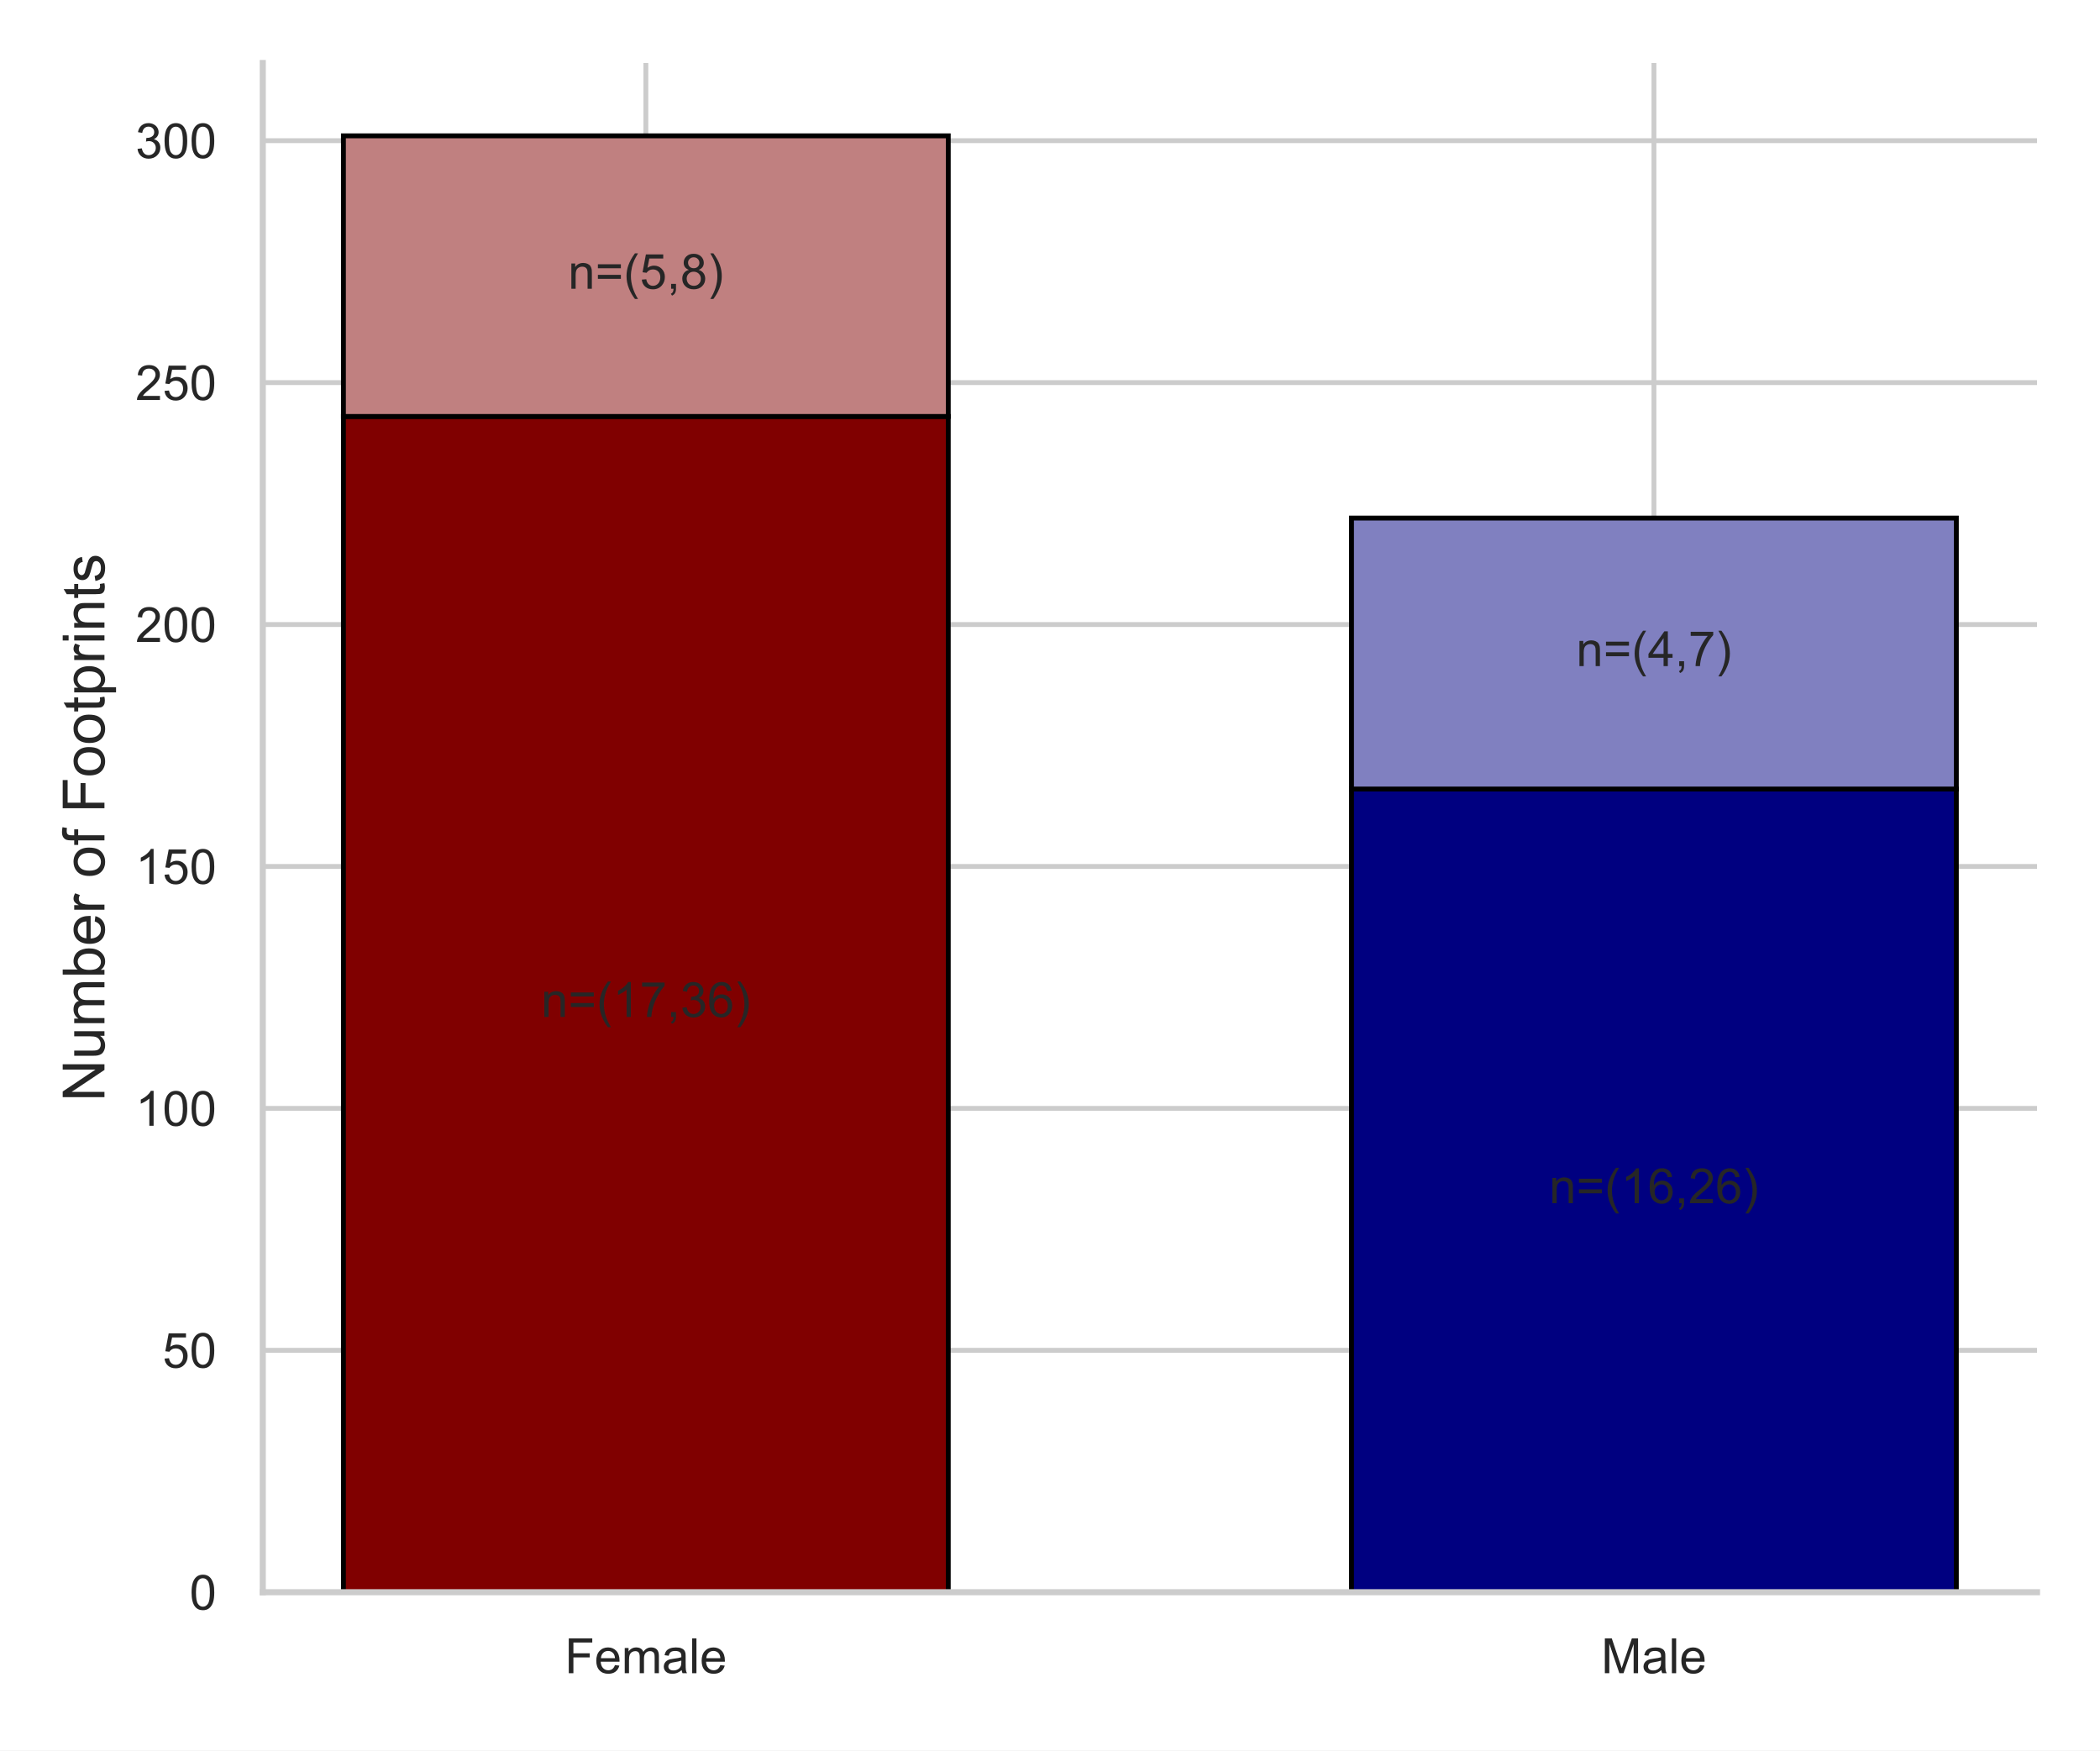
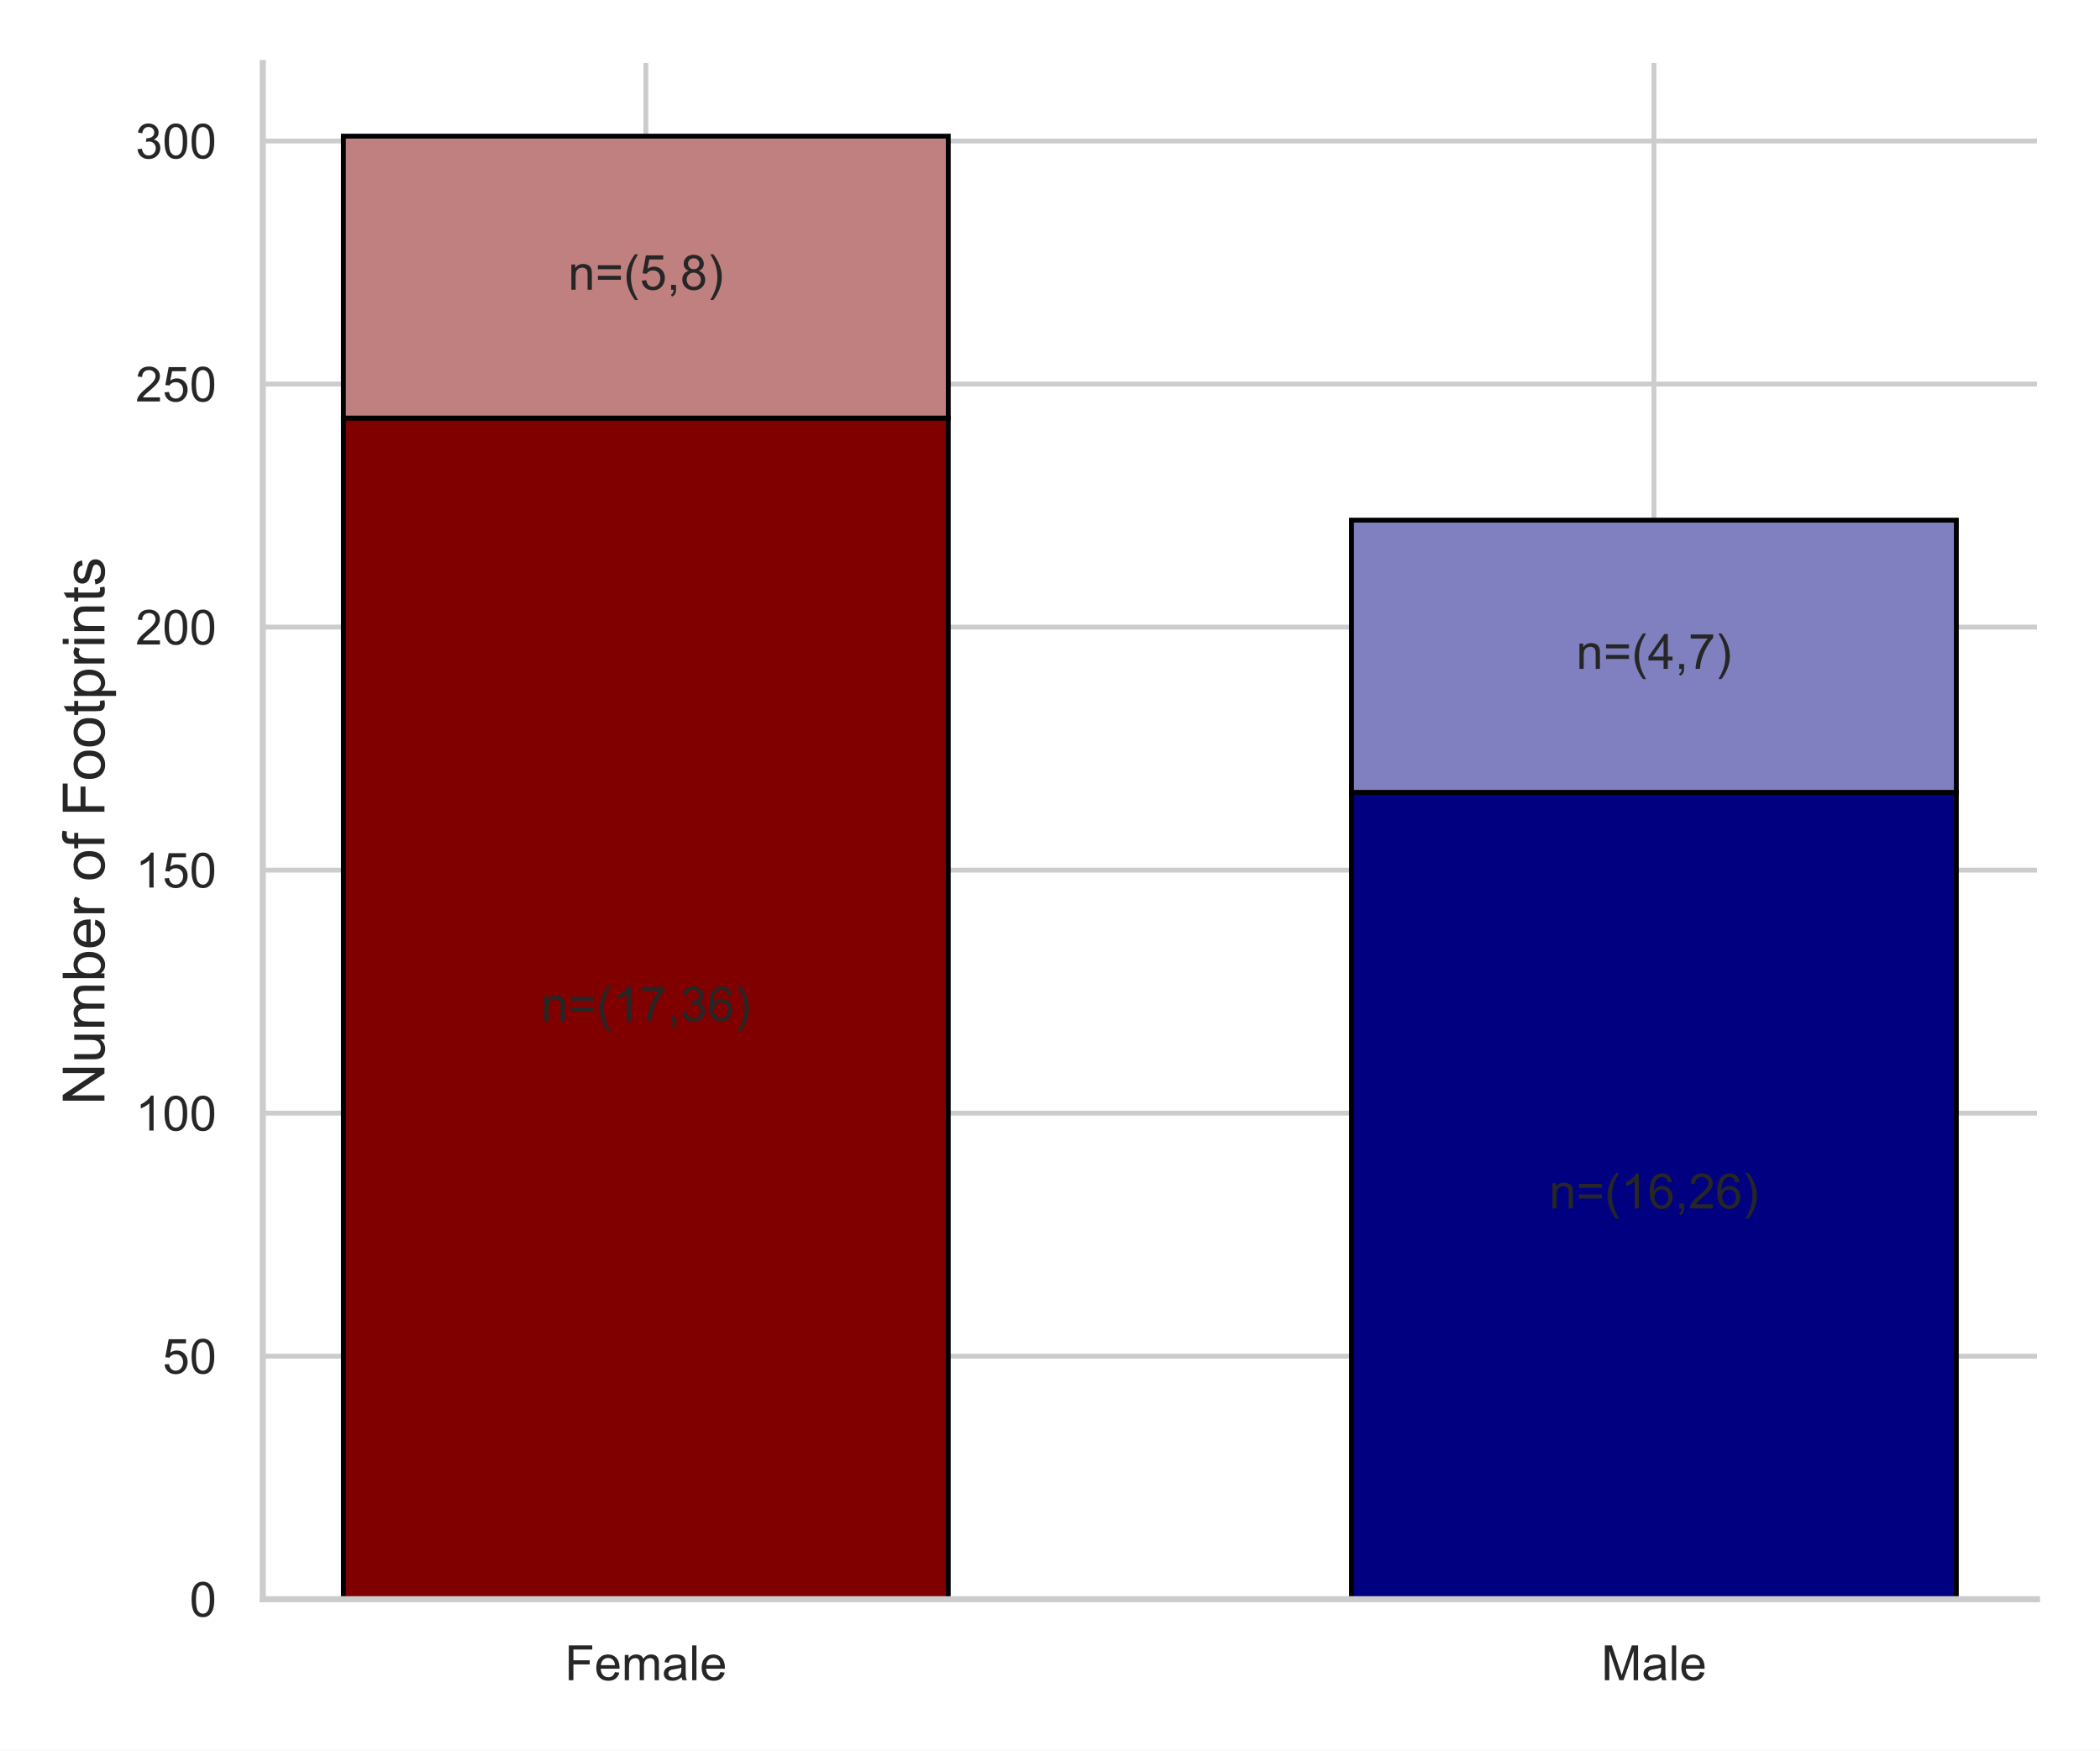
<svg xmlns="http://www.w3.org/2000/svg" xmlns:xlink="http://www.w3.org/1999/xlink" width="432pt" height="360pt" viewBox="0 0 432 360" version="1.1">
  <defs>
    <style type="text/css">*{stroke-linejoin: round; stroke-linecap: butt}</style>
  </defs>
  <g id="figure_1">
    <g id="patch_1">
      <path d="M 0 360  L 432 360  L 432 0  L 0 0  z " style="fill: #ffffff" />
    </g>
    <g id="axes_1">
      <g id="patch_2">
-         <path d="M 54.056 327.46  L 419.04 327.46  L 419.04 12.96  L 54.056 12.96  z " style="fill: #ffffff" />
+         <path d="M 54.056 328.9  L 419.04 328.9  L 419.04 12.96  L 54.056 12.96  z " style="fill: #ffffff" />
      </g>
      <g id="matplotlib.axis_1">
        <g id="xtick_1">
          <g id="line2d_1">
-             <path d="M 132.86 327.46  L 132.86 12.96  " clip-path="url(#p6fb3205e3b)" style="fill: none; stroke: #cccccc; stroke-linecap: round" />
+             <path d="M 132.86 328.9  L 132.86 12.96  " clip-path="url(#p37857cf45d)" style="fill: none; stroke: #cccccc; stroke-linecap: round" />
          </g>
          <g id="text_1">
-             <g style="fill: #262626" transform="translate(116.1885 344.1178) scale(0.1 -0.1)">
+             <g style="fill: #262626" transform="translate(116.1885 345.5578) scale(0.1 -0.1)">
              <defs>
                <path id="ArialMT-46" d="M 525 0  L 525 4581  L 3616 4581  L 3616 4041  L 1131 4041  L 1131 2622  L 3281 2622  L 3281 2081  L 1131 2081  L 1131 0  L 525 0  z " transform="scale(0.015625)" />
                <path id="ArialMT-65" d="M 2694 1069  L 3275 997  Q 3138 488 2766 206  Q 2394 -75 1816 -75  Q 1088 -75 661 373  Q 234 822 234 1631  Q 234 2469 665 2931  Q 1097 3394 1784 3394  Q 2450 3394 2872 2941  Q 3294 2488 3294 1666  Q 3294 1616 3291 1516  L 816 1516  Q 847 969 1125 678  Q 1403 388 1819 388  Q 2128 388 2347 550  Q 2566 713 2694 1069  z M 847 1978  L 2700 1978  Q 2663 2397 2488 2606  Q 2219 2931 1791 2931  Q 1403 2931 1139 2672  Q 875 2413 847 1978  z " transform="scale(0.015625)" />
                <path id="ArialMT-6d" d="M 422 0  L 422 3319  L 925 3319  L 925 2853  Q 1081 3097 1340 3245  Q 1600 3394 1931 3394  Q 2300 3394 2536 3241  Q 2772 3088 2869 2813  Q 3263 3394 3894 3394  Q 4388 3394 4653 3120  Q 4919 2847 4919 2278  L 4919 0  L 4359 0  L 4359 2091  Q 4359 2428 4304 2576  Q 4250 2725 4106 2815  Q 3963 2906 3769 2906  Q 3419 2906 3187 2673  Q 2956 2441 2956 1928  L 2956 0  L 2394 0  L 2394 2156  Q 2394 2531 2256 2718  Q 2119 2906 1806 2906  Q 1569 2906 1367 2781  Q 1166 2656 1075 2415  Q 984 2175 984 1722  L 984 0  L 422 0  z " transform="scale(0.015625)" />
                <path id="ArialMT-61" d="M 2588 409  Q 2275 144 1986 34  Q 1697 -75 1366 -75  Q 819 -75 525 192  Q 231 459 231 875  Q 231 1119 342 1320  Q 453 1522 633 1644  Q 813 1766 1038 1828  Q 1203 1872 1538 1913  Q 2219 1994 2541 2106  Q 2544 2222 2544 2253  Q 2544 2597 2384 2738  Q 2169 2928 1744 2928  Q 1347 2928 1158 2789  Q 969 2650 878 2297  L 328 2372  Q 403 2725 575 2942  Q 747 3159 1072 3276  Q 1397 3394 1825 3394  Q 2250 3394 2515 3294  Q 2781 3194 2906 3042  Q 3031 2891 3081 2659  Q 3109 2516 3109 2141  L 3109 1391  Q 3109 606 3145 398  Q 3181 191 3288 0  L 2700 0  Q 2613 175 2588 409  z M 2541 1666  Q 2234 1541 1622 1453  Q 1275 1403 1131 1340  Q 988 1278 909 1158  Q 831 1038 831 891  Q 831 666 1001 516  Q 1172 366 1500 366  Q 1825 366 2078 508  Q 2331 650 2450 897  Q 2541 1088 2541 1459  L 2541 1666  z " transform="scale(0.015625)" />
                <path id="ArialMT-6c" d="M 409 0  L 409 4581  L 972 4581  L 972 0  L 409 0  z " transform="scale(0.015625)" />
              </defs>
              <use xlink:href="#ArialMT-46" />
              <use xlink:href="#ArialMT-65" transform="translate(61.08398 0)" />
              <use xlink:href="#ArialMT-6d" transform="translate(116.6992 0)" />
              <use xlink:href="#ArialMT-61" transform="translate(200 0)" />
              <use xlink:href="#ArialMT-6c" transform="translate(255.6152 0)" />
              <use xlink:href="#ArialMT-65" transform="translate(277.832 0)" />
            </g>
          </g>
        </g>
        <g id="xtick_2">
          <g id="line2d_2">
-             <path d="M 340.237 327.46  L 340.237 12.96  " clip-path="url(#p6fb3205e3b)" style="fill: none; stroke: #cccccc; stroke-linecap: round" />
+             <path d="M 340.237 328.9  L 340.237 12.96  " clip-path="url(#p37857cf45d)" style="fill: none; stroke: #cccccc; stroke-linecap: round" />
          </g>
          <g id="text_2">
-             <g style="fill: #262626" transform="translate(329.4 344.1178) scale(0.1 -0.1)">
+             <g style="fill: #262626" transform="translate(329.4 345.5578) scale(0.1 -0.1)">
              <defs>
                <path id="ArialMT-4d" d="M 475 0  L 475 4581  L 1388 4581  L 2472 1338  Q 2622 884 2691 659  Q 2769 909 2934 1394  L 4031 4581  L 4847 4581  L 4847 0  L 4263 0  L 4263 3834  L 2931 0  L 2384 0  L 1059 3900  L 1059 0  L 475 0  z " transform="scale(0.015625)" />
              </defs>
              <use xlink:href="#ArialMT-4d" />
              <use xlink:href="#ArialMT-61" transform="translate(83.30078 0)" />
              <use xlink:href="#ArialMT-6c" transform="translate(138.916 0)" />
              <use xlink:href="#ArialMT-65" transform="translate(161.1328 0)" />
            </g>
          </g>
        </g>
      </g>
      <g id="matplotlib.axis_2">
        <g id="ytick_1">
          <g id="line2d_3">
-             <path d="M 54.056 327.46  L 419.04 327.46  " clip-path="url(#p6fb3205e3b)" style="fill: none; stroke: #cccccc; stroke-linecap: round" />
+             <path d="M 54.056 328.9  L 419.04 328.9  " clip-path="url(#p37857cf45d)" style="fill: none; stroke: #cccccc; stroke-linecap: round" />
          </g>
          <g id="text_3">
-             <g style="fill: #262626" transform="translate(38.99531 331.0389) scale(0.1 -0.1)">
+             <g style="fill: #262626" transform="translate(38.99531 332.4789) scale(0.1 -0.1)">
              <defs>
                <path id="ArialMT-30" d="M 266 2259  Q 266 3072 433 3567  Q 600 4063 929 4331  Q 1259 4600 1759 4600  Q 2128 4600 2406 4451  Q 2684 4303 2865 4023  Q 3047 3744 3150 3342  Q 3253 2941 3253 2259  Q 3253 1453 3087 958  Q 2922 463 2592 192  Q 2263 -78 1759 -78  Q 1097 -78 719 397  Q 266 969 266 2259  z M 844 2259  Q 844 1131 1108 757  Q 1372 384 1759 384  Q 2147 384 2411 759  Q 2675 1134 2675 2259  Q 2675 3391 2411 3762  Q 2147 4134 1753 4134  Q 1366 4134 1134 3806  Q 844 3388 844 2259  z " transform="scale(0.015625)" />
              </defs>
              <use xlink:href="#ArialMT-30" />
            </g>
          </g>
        </g>
        <g id="ytick_2">
          <g id="line2d_4">
-             <path d="M 54.056 277.705  L 419.04 277.705  " clip-path="url(#p6fb3205e3b)" style="fill: none; stroke: #cccccc; stroke-linecap: round" />
+             <path d="M 54.056 278.917  L 419.04 278.917  " clip-path="url(#p37857cf45d)" style="fill: none; stroke: #cccccc; stroke-linecap: round" />
          </g>
          <g id="text_4">
-             <g style="fill: #262626" transform="translate(33.43438 281.2841) scale(0.1 -0.1)">
+             <g style="fill: #262626" transform="translate(33.43438 282.4963) scale(0.1 -0.1)">
              <defs>
                <path id="ArialMT-35" d="M 266 1200  L 856 1250  Q 922 819 1161 601  Q 1400 384 1738 384  Q 2144 384 2425 690  Q 2706 997 2706 1503  Q 2706 1984 2436 2262  Q 2166 2541 1728 2541  Q 1456 2541 1237 2417  Q 1019 2294 894 2097  L 366 2166  L 809 4519  L 3088 4519  L 3088 3981  L 1259 3981  L 1013 2750  Q 1425 3038 1878 3038  Q 2478 3038 2890 2622  Q 3303 2206 3303 1553  Q 3303 931 2941 478  Q 2500 -78 1738 -78  Q 1113 -78 717 272  Q 322 622 266 1200  z " transform="scale(0.015625)" />
              </defs>
              <use xlink:href="#ArialMT-35" />
              <use xlink:href="#ArialMT-30" transform="translate(55.61523 0)" />
            </g>
          </g>
        </g>
        <g id="ytick_3">
          <g id="line2d_5">
-             <path d="M 54.056 227.95  L 419.04 227.95  " clip-path="url(#p6fb3205e3b)" style="fill: none; stroke: #cccccc; stroke-linecap: round" />
+             <path d="M 54.056 228.935  L 419.04 228.935  " clip-path="url(#p37857cf45d)" style="fill: none; stroke: #cccccc; stroke-linecap: round" />
          </g>
          <g id="text_5">
-             <g style="fill: #262626" transform="translate(27.87344 231.5293) scale(0.1 -0.1)">
+             <g style="fill: #262626" transform="translate(27.87344 232.5137) scale(0.1 -0.1)">
              <defs>
                <path id="ArialMT-31" d="M 2384 0  L 1822 0  L 1822 3584  Q 1619 3391 1289 3197  Q 959 3003 697 2906  L 697 3450  Q 1169 3672 1522 3987  Q 1875 4303 2022 4600  L 2384 4600  L 2384 0  z " transform="scale(0.015625)" />
              </defs>
              <use xlink:href="#ArialMT-31" />
              <use xlink:href="#ArialMT-30" transform="translate(55.61523 0)" />
              <use xlink:href="#ArialMT-30" transform="translate(111.2305 0)" />
            </g>
          </g>
        </g>
        <g id="ytick_4">
          <g id="line2d_6">
-             <path d="M 54.056 178.196  L 419.04 178.196  " clip-path="url(#p6fb3205e3b)" style="fill: none; stroke: #cccccc; stroke-linecap: round" />
+             <path d="M 54.056 178.952  L 419.04 178.952  " clip-path="url(#p37857cf45d)" style="fill: none; stroke: #cccccc; stroke-linecap: round" />
          </g>
          <g id="text_6">
-             <g style="fill: #262626" transform="translate(27.87344 181.7745) scale(0.1 -0.1)">
+             <g style="fill: #262626" transform="translate(27.87344 182.5311) scale(0.1 -0.1)">
              <use xlink:href="#ArialMT-31" />
              <use xlink:href="#ArialMT-35" transform="translate(55.61523 0)" />
              <use xlink:href="#ArialMT-30" transform="translate(111.2305 0)" />
            </g>
          </g>
        </g>
        <g id="ytick_5">
          <g id="line2d_7">
-             <path d="M 54.056 128.441  L 419.04 128.441  " clip-path="url(#p6fb3205e3b)" style="fill: none; stroke: #cccccc; stroke-linecap: round" />
+             <path d="M 54.056 128.97  L 419.04 128.97  " clip-path="url(#p37857cf45d)" style="fill: none; stroke: #cccccc; stroke-linecap: round" />
          </g>
          <g id="text_7">
-             <g style="fill: #262626" transform="translate(27.87344 132.0198) scale(0.1 -0.1)">
+             <g style="fill: #262626" transform="translate(27.87344 132.5485) scale(0.1 -0.1)">
              <defs>
                <path id="ArialMT-32" d="M 3222 541  L 3222 0  L 194 0  Q 188 203 259 391  Q 375 700 629 1000  Q 884 1300 1366 1694  Q 2113 2306 2375 2664  Q 2638 3022 2638 3341  Q 2638 3675 2398 3904  Q 2159 4134 1775 4134  Q 1369 4134 1125 3890  Q 881 3647 878 3216  L 300 3275  Q 359 3922 746 4261  Q 1134 4600 1788 4600  Q 2447 4600 2831 4234  Q 3216 3869 3216 3328  Q 3216 3053 3103 2787  Q 2991 2522 2730 2228  Q 2469 1934 1863 1422  Q 1356 997 1212 845  Q 1069 694 975 541  L 3222 541  z " transform="scale(0.015625)" />
              </defs>
              <use xlink:href="#ArialMT-32" />
              <use xlink:href="#ArialMT-30" transform="translate(55.61523 0)" />
              <use xlink:href="#ArialMT-30" transform="translate(111.2305 0)" />
            </g>
          </g>
        </g>
        <g id="ytick_6">
          <g id="line2d_8">
-             <path d="M 54.056 78.686  L 419.04 78.686  " clip-path="url(#p6fb3205e3b)" style="fill: none; stroke: #cccccc; stroke-linecap: round" />
+             <path d="M 54.056 78.987  L 419.04 78.987  " clip-path="url(#p37857cf45d)" style="fill: none; stroke: #cccccc; stroke-linecap: round" />
          </g>
          <g id="text_8">
-             <g style="fill: #262626" transform="translate(27.87344 82.26498) scale(0.1 -0.1)">
+             <g style="fill: #262626" transform="translate(27.87344 82.56592) scale(0.1 -0.1)">
              <use xlink:href="#ArialMT-32" />
              <use xlink:href="#ArialMT-35" transform="translate(55.61523 0)" />
              <use xlink:href="#ArialMT-30" transform="translate(111.2305 0)" />
            </g>
          </g>
        </g>
        <g id="ytick_7">
          <g id="line2d_9">
-             <path d="M 54.056 28.931  L 419.04 28.931  " clip-path="url(#p6fb3205e3b)" style="fill: none; stroke: #cccccc; stroke-linecap: round" />
+             <path d="M 54.056 29.004  L 419.04 29.004  " clip-path="url(#p37857cf45d)" style="fill: none; stroke: #cccccc; stroke-linecap: round" />
          </g>
          <g id="text_9">
-             <g style="fill: #262626" transform="translate(27.87344 32.51019) scale(0.1 -0.1)">
+             <g style="fill: #262626" transform="translate(27.87344 32.58332) scale(0.1 -0.1)">
              <defs>
                <path id="ArialMT-33" d="M 269 1209  L 831 1284  Q 928 806 1161 595  Q 1394 384 1728 384  Q 2125 384 2398 659  Q 2672 934 2672 1341  Q 2672 1728 2419 1979  Q 2166 2231 1775 2231  Q 1616 2231 1378 2169  L 1441 2663  Q 1497 2656 1531 2656  Q 1891 2656 2178 2843  Q 2466 3031 2466 3422  Q 2466 3731 2256 3934  Q 2047 4138 1716 4138  Q 1388 4138 1169 3931  Q 950 3725 888 3313  L 325 3413  Q 428 3978 793 4289  Q 1159 4600 1703 4600  Q 2078 4600 2393 4439  Q 2709 4278 2876 4000  Q 3044 3722 3044 3409  Q 3044 3113 2884 2869  Q 2725 2625 2413 2481  Q 2819 2388 3044 2092  Q 3269 1797 3269 1353  Q 3269 753 2831 336  Q 2394 -81 1725 -81  Q 1122 -81 723 278  Q 325 638 269 1209  z " transform="scale(0.015625)" />
              </defs>
              <use xlink:href="#ArialMT-33" />
              <use xlink:href="#ArialMT-30" transform="translate(55.61523 0)" />
              <use xlink:href="#ArialMT-30" transform="translate(111.2305 0)" />
            </g>
          </g>
        </g>
        <g id="text_10">
-           <g style="fill: #262626" transform="translate(21.48844 226.5613) rotate(-90) scale(0.12 -0.12)">
+           <g style="fill: #262626" transform="translate(21.48844 227.2812) rotate(-90) scale(0.12 -0.12)">
            <defs>
              <path id="ArialMT-4e" d="M 488 0  L 488 4581  L 1109 4581  L 3516 984  L 3516 4581  L 4097 4581  L 4097 0  L 3475 0  L 1069 3600  L 1069 0  L 488 0  z " transform="scale(0.015625)" />
              <path id="ArialMT-75" d="M 2597 0  L 2597 488  Q 2209 -75 1544 -75  Q 1250 -75 995 37  Q 741 150 617 320  Q 494 491 444 738  Q 409 903 409 1263  L 409 3319  L 972 3319  L 972 1478  Q 972 1038 1006 884  Q 1059 663 1231 536  Q 1403 409 1656 409  Q 1909 409 2131 539  Q 2353 669 2445 892  Q 2538 1116 2538 1541  L 2538 3319  L 3100 3319  L 3100 0  L 2597 0  z " transform="scale(0.015625)" />
              <path id="ArialMT-62" d="M 941 0  L 419 0  L 419 4581  L 981 4581  L 981 2947  Q 1338 3394 1891 3394  Q 2197 3394 2470 3270  Q 2744 3147 2920 2923  Q 3097 2700 3197 2384  Q 3297 2069 3297 1709  Q 3297 856 2875 390  Q 2453 -75 1863 -75  Q 1275 -75 941 416  L 941 0  z M 934 1684  Q 934 1088 1097 822  Q 1363 388 1816 388  Q 2184 388 2453 708  Q 2722 1028 2722 1663  Q 2722 2313 2464 2622  Q 2206 2931 1841 2931  Q 1472 2931 1203 2611  Q 934 2291 934 1684  z " transform="scale(0.015625)" />
              <path id="ArialMT-72" d="M 416 0  L 416 3319  L 922 3319  L 922 2816  Q 1116 3169 1280 3281  Q 1444 3394 1641 3394  Q 1925 3394 2219 3213  L 2025 2691  Q 1819 2813 1613 2813  Q 1428 2813 1281 2702  Q 1134 2591 1072 2394  Q 978 2094 978 1738  L 978 0  L 416 0  z " transform="scale(0.015625)" />
              <path id="ArialMT-20" transform="scale(0.015625)" />
              <path id="ArialMT-6f" d="M 213 1659  Q 213 2581 725 3025  Q 1153 3394 1769 3394  Q 2453 3394 2887 2945  Q 3322 2497 3322 1706  Q 3322 1066 3130 698  Q 2938 331 2570 128  Q 2203 -75 1769 -75  Q 1072 -75 642 372  Q 213 819 213 1659  z M 791 1659  Q 791 1022 1069 705  Q 1347 388 1769 388  Q 2188 388 2466 706  Q 2744 1025 2744 1678  Q 2744 2294 2464 2611  Q 2184 2928 1769 2928  Q 1347 2928 1069 2612  Q 791 2297 791 1659  z " transform="scale(0.015625)" />
              <path id="ArialMT-66" d="M 556 0  L 556 2881  L 59 2881  L 59 3319  L 556 3319  L 556 3672  Q 556 4006 616 4169  Q 697 4388 901 4523  Q 1106 4659 1475 4659  Q 1713 4659 2000 4603  L 1916 4113  Q 1741 4144 1584 4144  Q 1328 4144 1222 4034  Q 1116 3925 1116 3625  L 1116 3319  L 1763 3319  L 1763 2881  L 1116 2881  L 1116 0  L 556 0  z " transform="scale(0.015625)" />
              <path id="ArialMT-74" d="M 1650 503  L 1731 6  Q 1494 -44 1306 -44  Q 1000 -44 831 53  Q 663 150 594 308  Q 525 466 525 972  L 525 2881  L 113 2881  L 113 3319  L 525 3319  L 525 4141  L 1084 4478  L 1084 3319  L 1650 3319  L 1650 2881  L 1084 2881  L 1084 941  Q 1084 700 1114 631  Q 1144 563 1211 522  Q 1278 481 1403 481  Q 1497 481 1650 503  z " transform="scale(0.015625)" />
              <path id="ArialMT-70" d="M 422 -1272  L 422 3319  L 934 3319  L 934 2888  Q 1116 3141 1344 3267  Q 1572 3394 1897 3394  Q 2322 3394 2647 3175  Q 2972 2956 3137 2557  Q 3303 2159 3303 1684  Q 3303 1175 3120 767  Q 2938 359 2589 142  Q 2241 -75 1856 -75  Q 1575 -75 1351 44  Q 1128 163 984 344  L 984 -1272  L 422 -1272  z M 931 1641  Q 931 1000 1190 694  Q 1450 388 1819 388  Q 2194 388 2461 705  Q 2728 1022 2728 1688  Q 2728 2322 2467 2637  Q 2206 2953 1844 2953  Q 1484 2953 1207 2617  Q 931 2281 931 1641  z " transform="scale(0.015625)" />
              <path id="ArialMT-69" d="M 425 3934  L 425 4581  L 988 4581  L 988 3934  L 425 3934  z M 425 0  L 425 3319  L 988 3319  L 988 0  L 425 0  z " transform="scale(0.015625)" />
              <path id="ArialMT-6e" d="M 422 0  L 422 3319  L 928 3319  L 928 2847  Q 1294 3394 1984 3394  Q 2284 3394 2536 3286  Q 2788 3178 2913 3003  Q 3038 2828 3088 2588  Q 3119 2431 3119 2041  L 3119 0  L 2556 0  L 2556 2019  Q 2556 2363 2490 2533  Q 2425 2703 2258 2804  Q 2091 2906 1866 2906  Q 1506 2906 1245 2678  Q 984 2450 984 1813  L 984 0  L 422 0  z " transform="scale(0.015625)" />
              <path id="ArialMT-73" d="M 197 991  L 753 1078  Q 800 744 1014 566  Q 1228 388 1613 388  Q 2000 388 2187 545  Q 2375 703 2375 916  Q 2375 1106 2209 1216  Q 2094 1291 1634 1406  Q 1016 1563 777 1677  Q 538 1791 414 1992  Q 291 2194 291 2438  Q 291 2659 392 2848  Q 494 3038 669 3163  Q 800 3259 1026 3326  Q 1253 3394 1513 3394  Q 1903 3394 2198 3281  Q 2494 3169 2634 2976  Q 2775 2784 2828 2463  L 2278 2388  Q 2241 2644 2061 2787  Q 1881 2931 1553 2931  Q 1166 2931 1000 2803  Q 834 2675 834 2503  Q 834 2394 903 2306  Q 972 2216 1119 2156  Q 1203 2125 1616 2013  Q 2213 1853 2448 1751  Q 2684 1650 2818 1456  Q 2953 1263 2953 975  Q 2953 694 2789 445  Q 2625 197 2315 61  Q 2006 -75 1616 -75  Q 969 -75 630 194  Q 291 463 197 991  z " transform="scale(0.015625)" />
            </defs>
            <use xlink:href="#ArialMT-4e" />
            <use xlink:href="#ArialMT-75" transform="translate(72.2168 0)" />
            <use xlink:href="#ArialMT-6d" transform="translate(127.832 0)" />
            <use xlink:href="#ArialMT-62" transform="translate(211.1328 0)" />
            <use xlink:href="#ArialMT-65" transform="translate(266.748 0)" />
            <use xlink:href="#ArialMT-72" transform="translate(322.3633 0)" />
            <use xlink:href="#ArialMT-20" transform="translate(355.6641 0)" />
            <use xlink:href="#ArialMT-6f" transform="translate(383.4473 0)" />
            <use xlink:href="#ArialMT-66" transform="translate(439.0625 0)" />
            <use xlink:href="#ArialMT-20" transform="translate(466.8457 0)" />
            <use xlink:href="#ArialMT-46" transform="translate(494.6289 0)" />
            <use xlink:href="#ArialMT-6f" transform="translate(555.7129 0)" />
            <use xlink:href="#ArialMT-6f" transform="translate(611.3281 0)" />
            <use xlink:href="#ArialMT-74" transform="translate(666.9434 0)" />
            <use xlink:href="#ArialMT-70" transform="translate(694.7266 0)" />
            <use xlink:href="#ArialMT-72" transform="translate(750.3418 0)" />
            <use xlink:href="#ArialMT-69" transform="translate(783.6426 0)" />
            <use xlink:href="#ArialMT-6e" transform="translate(805.8594 0)" />
            <use xlink:href="#ArialMT-74" transform="translate(861.4746 0)" />
            <use xlink:href="#ArialMT-73" transform="translate(889.2578 0)" />
          </g>
        </g>
      </g>
      <g id="patch_3">
-         <path d="M 70.646 327.46  L 195.073 327.46  L 195.073 85.652  L 70.646 85.652  z " clip-path="url(#p6fb3205e3b)" style="fill: #800000; stroke: #000000; stroke-linejoin: miter" />
+         <path d="M 70.646 328.9  L 195.073 328.9  L 195.073 85.985  L 70.646 85.985  z " clip-path="url(#p37857cf45d)" style="fill: #800000; stroke: #000000; stroke-linejoin: miter" />
      </g>
      <g id="patch_4">
-         <path d="M 278.024 327.46  L 402.45 327.46  L 402.45 162.274  L 278.024 162.274  z " clip-path="url(#p6fb3205e3b)" style="fill: #000080; stroke: #000000; stroke-linejoin: miter" />
+         <path d="M 278.024 328.9  L 402.45 328.9  L 402.45 162.958  L 278.024 162.958  z " clip-path="url(#p37857cf45d)" style="fill: #000080; stroke: #000000; stroke-linejoin: miter" />
      </g>
      <g id="patch_5">
-         <path d="M 70.646 85.652  L 195.073 85.652  L 195.073 27.936  L 70.646 27.936  z " clip-path="url(#p6fb3205e3b)" style="fill: #c08080; stroke: #000000; stroke-linejoin: miter" />
+         <path d="M 70.646 85.985  L 195.073 85.985  L 195.073 28.005  L 70.646 28.005  z " clip-path="url(#p37857cf45d)" style="fill: #c08080; stroke: #000000; stroke-linejoin: miter" />
      </g>
      <g id="patch_6">
-         <path d="M 278.024 162.274  L 402.45 162.274  L 402.45 106.549  L 278.024 106.549  z " clip-path="url(#p6fb3205e3b)" style="fill: #8080c0; stroke: #000000; stroke-linejoin: miter" />
+         <path d="M 278.024 162.958  L 402.45 162.958  L 402.45 106.977  L 278.024 106.977  z " clip-path="url(#p37857cf45d)" style="fill: #8080c0; stroke: #000000; stroke-linejoin: miter" />
      </g>
      <g id="patch_7">
-         <path d="M 54.056 327.46  L 54.056 12.96  " style="fill: none; stroke: #cccccc; stroke-width: 1.25; stroke-linejoin: miter; stroke-linecap: square" />
+         <path d="M 54.056 328.9  L 54.056 12.96  " style="fill: none; stroke: #cccccc; stroke-width: 1.25; stroke-linejoin: miter; stroke-linecap: square" />
      </g>
      <g id="patch_8">
-         <path d="M 54.056 327.46  L 419.04 327.46  " style="fill: none; stroke: #cccccc; stroke-width: 1.25; stroke-linejoin: miter; stroke-linecap: square" />
+         <path d="M 54.056 328.9  L 419.04 328.9  " style="fill: none; stroke: #cccccc; stroke-width: 1.25; stroke-linejoin: miter; stroke-linecap: square" />
      </g>
      <g id="text_11">
-         <g style="fill: #262626" transform="translate(111.3182 209.1434) scale(0.1 -0.1)">
+         <g style="fill: #262626" transform="translate(111.3182 210.0298) scale(0.1 -0.1)">
          <defs>
            <path id="ArialMT-3d" d="M 3381 2694  L 356 2694  L 356 3219  L 3381 3219  L 3381 2694  z M 3381 1303  L 356 1303  L 356 1828  L 3381 1828  L 3381 1303  z " transform="scale(0.015625)" />
            <path id="ArialMT-28" d="M 1497 -1347  Q 1031 -759 709 28  Q 388 816 388 1659  Q 388 2403 628 3084  Q 909 3875 1497 4659  L 1900 4659  Q 1522 4009 1400 3731  Q 1209 3300 1100 2831  Q 966 2247 966 1656  Q 966 153 1900 -1347  L 1497 -1347  z " transform="scale(0.015625)" />
            <path id="ArialMT-37" d="M 303 3981  L 303 4522  L 3269 4522  L 3269 4084  Q 2831 3619 2401 2847  Q 1972 2075 1738 1259  Q 1569 684 1522 0  L 944 0  Q 953 541 1156 1306  Q 1359 2072 1739 2783  Q 2119 3494 2547 3981  L 303 3981  z " transform="scale(0.015625)" />
            <path id="ArialMT-2c" d="M 569 0  L 569 641  L 1209 641  L 1209 0  Q 1209 -353 1084 -570  Q 959 -788 688 -906  L 531 -666  Q 709 -588 793 -436  Q 878 -284 888 0  L 569 0  z " transform="scale(0.015625)" />
            <path id="ArialMT-36" d="M 3184 3459  L 2625 3416  Q 2550 3747 2413 3897  Q 2184 4138 1850 4138  Q 1581 4138 1378 3988  Q 1113 3794 959 3422  Q 806 3050 800 2363  Q 1003 2672 1297 2822  Q 1591 2972 1913 2972  Q 2475 2972 2870 2558  Q 3266 2144 3266 1488  Q 3266 1056 3080 686  Q 2894 316 2569 119  Q 2244 -78 1831 -78  Q 1128 -78 684 439  Q 241 956 241 2144  Q 241 3472 731 4075  Q 1159 4600 1884 4600  Q 2425 4600 2770 4297  Q 3116 3994 3184 3459  z M 888 1484  Q 888 1194 1011 928  Q 1134 663 1356 523  Q 1578 384 1822 384  Q 2178 384 2434 671  Q 2691 959 2691 1453  Q 2691 1928 2437 2201  Q 2184 2475 1800 2475  Q 1419 2475 1153 2201  Q 888 1928 888 1484  z " transform="scale(0.015625)" />
            <path id="ArialMT-29" d="M 791 -1347  L 388 -1347  Q 1322 153 1322 1656  Q 1322 2244 1188 2822  Q 1081 3291 891 3722  Q 769 4003 388 4659  L 791 4659  Q 1378 3875 1659 3084  Q 1900 2403 1900 1659  Q 1900 816 1576 28  Q 1253 -759 791 -1347  z " transform="scale(0.015625)" />
          </defs>
          <use xlink:href="#ArialMT-6e" />
          <use xlink:href="#ArialMT-3d" transform="translate(55.61523 0)" />
          <use xlink:href="#ArialMT-28" transform="translate(114.0137 0)" />
          <use xlink:href="#ArialMT-31" transform="translate(147.3145 0)" />
          <use xlink:href="#ArialMT-37" transform="translate(202.9297 0)" />
          <use xlink:href="#ArialMT-2c" transform="translate(258.5449 0)" />
          <use xlink:href="#ArialMT-33" transform="translate(286.3281 0)" />
          <use xlink:href="#ArialMT-36" transform="translate(341.9434 0)" />
          <use xlink:href="#ArialMT-29" transform="translate(397.5586 0)" />
        </g>
      </g>
      <g id="text_12">
-         <g style="fill: #262626" transform="translate(318.6953 247.4546) scale(0.1 -0.1)">
+         <g style="fill: #262626" transform="translate(318.6953 248.5164) scale(0.1 -0.1)">
          <use xlink:href="#ArialMT-6e" />
          <use xlink:href="#ArialMT-3d" transform="translate(55.61523 0)" />
          <use xlink:href="#ArialMT-28" transform="translate(114.0137 0)" />
          <use xlink:href="#ArialMT-31" transform="translate(147.3145 0)" />
          <use xlink:href="#ArialMT-36" transform="translate(202.9297 0)" />
          <use xlink:href="#ArialMT-2c" transform="translate(258.5449 0)" />
          <use xlink:href="#ArialMT-32" transform="translate(286.3281 0)" />
          <use xlink:href="#ArialMT-36" transform="translate(341.9434 0)" />
          <use xlink:href="#ArialMT-29" transform="translate(397.5586 0)" />
        </g>
      </g>
      <g id="text_13">
-         <g style="fill: #262626" transform="translate(116.8791 59.38147) scale(0.1 -0.1)">
+         <g style="fill: #262626" transform="translate(116.8791 59.58217) scale(0.1 -0.1)">
          <defs>
            <path id="ArialMT-38" d="M 1131 2484  Q 781 2613 612 2850  Q 444 3088 444 3419  Q 444 3919 803 4259  Q 1163 4600 1759 4600  Q 2359 4600 2725 4251  Q 3091 3903 3091 3403  Q 3091 3084 2923 2848  Q 2756 2613 2416 2484  Q 2838 2347 3058 2040  Q 3278 1734 3278 1309  Q 3278 722 2862 322  Q 2447 -78 1769 -78  Q 1091 -78 675 323  Q 259 725 259 1325  Q 259 1772 486 2073  Q 713 2375 1131 2484  z M 1019 3438  Q 1019 3113 1228 2906  Q 1438 2700 1772 2700  Q 2097 2700 2305 2904  Q 2513 3109 2513 3406  Q 2513 3716 2298 3927  Q 2084 4138 1766 4138  Q 1444 4138 1231 3931  Q 1019 3725 1019 3438  z M 838 1322  Q 838 1081 952 856  Q 1066 631 1291 507  Q 1516 384 1775 384  Q 2178 384 2440 643  Q 2703 903 2703 1303  Q 2703 1709 2433 1975  Q 2163 2241 1756 2241  Q 1359 2241 1098 1978  Q 838 1716 838 1322  z " transform="scale(0.015625)" />
          </defs>
          <use xlink:href="#ArialMT-6e" />
          <use xlink:href="#ArialMT-3d" transform="translate(55.61523 0)" />
          <use xlink:href="#ArialMT-28" transform="translate(114.0137 0)" />
          <use xlink:href="#ArialMT-35" transform="translate(147.3145 0)" />
          <use xlink:href="#ArialMT-2c" transform="translate(202.9297 0)" />
          <use xlink:href="#ArialMT-38" transform="translate(230.7129 0)" />
          <use xlink:href="#ArialMT-29" transform="translate(286.3281 0)" />
        </g>
      </g>
      <g id="text_14">
-         <g style="fill: #262626" transform="translate(324.2562 136.9989) scale(0.1 -0.1)">
+         <g style="fill: #262626" transform="translate(324.2562 137.555) scale(0.1 -0.1)">
          <defs>
            <path id="ArialMT-34" d="M 2069 0  L 2069 1097  L 81 1097  L 81 1613  L 2172 4581  L 2631 4581  L 2631 1613  L 3250 1613  L 3250 1097  L 2631 1097  L 2631 0  L 2069 0  z M 2069 1613  L 2069 3678  L 634 1613  L 2069 1613  z " transform="scale(0.015625)" />
          </defs>
          <use xlink:href="#ArialMT-6e" />
          <use xlink:href="#ArialMT-3d" transform="translate(55.61523 0)" />
          <use xlink:href="#ArialMT-28" transform="translate(114.0137 0)" />
          <use xlink:href="#ArialMT-34" transform="translate(147.3145 0)" />
          <use xlink:href="#ArialMT-2c" transform="translate(202.9297 0)" />
          <use xlink:href="#ArialMT-37" transform="translate(230.7129 0)" />
          <use xlink:href="#ArialMT-29" transform="translate(286.3281 0)" />
        </g>
      </g>
    </g>
  </g>
  <defs>
-     <clipPath id="p6fb3205e3b">
-       <rect x="54.056" y="12.96" width="364.984" height="314.5" />
+     <clipPath id="p37857cf45d">
+       <rect x="54.056" y="12.96" width="364.984" height="315.94" />
    </clipPath>
  </defs>
</svg>
